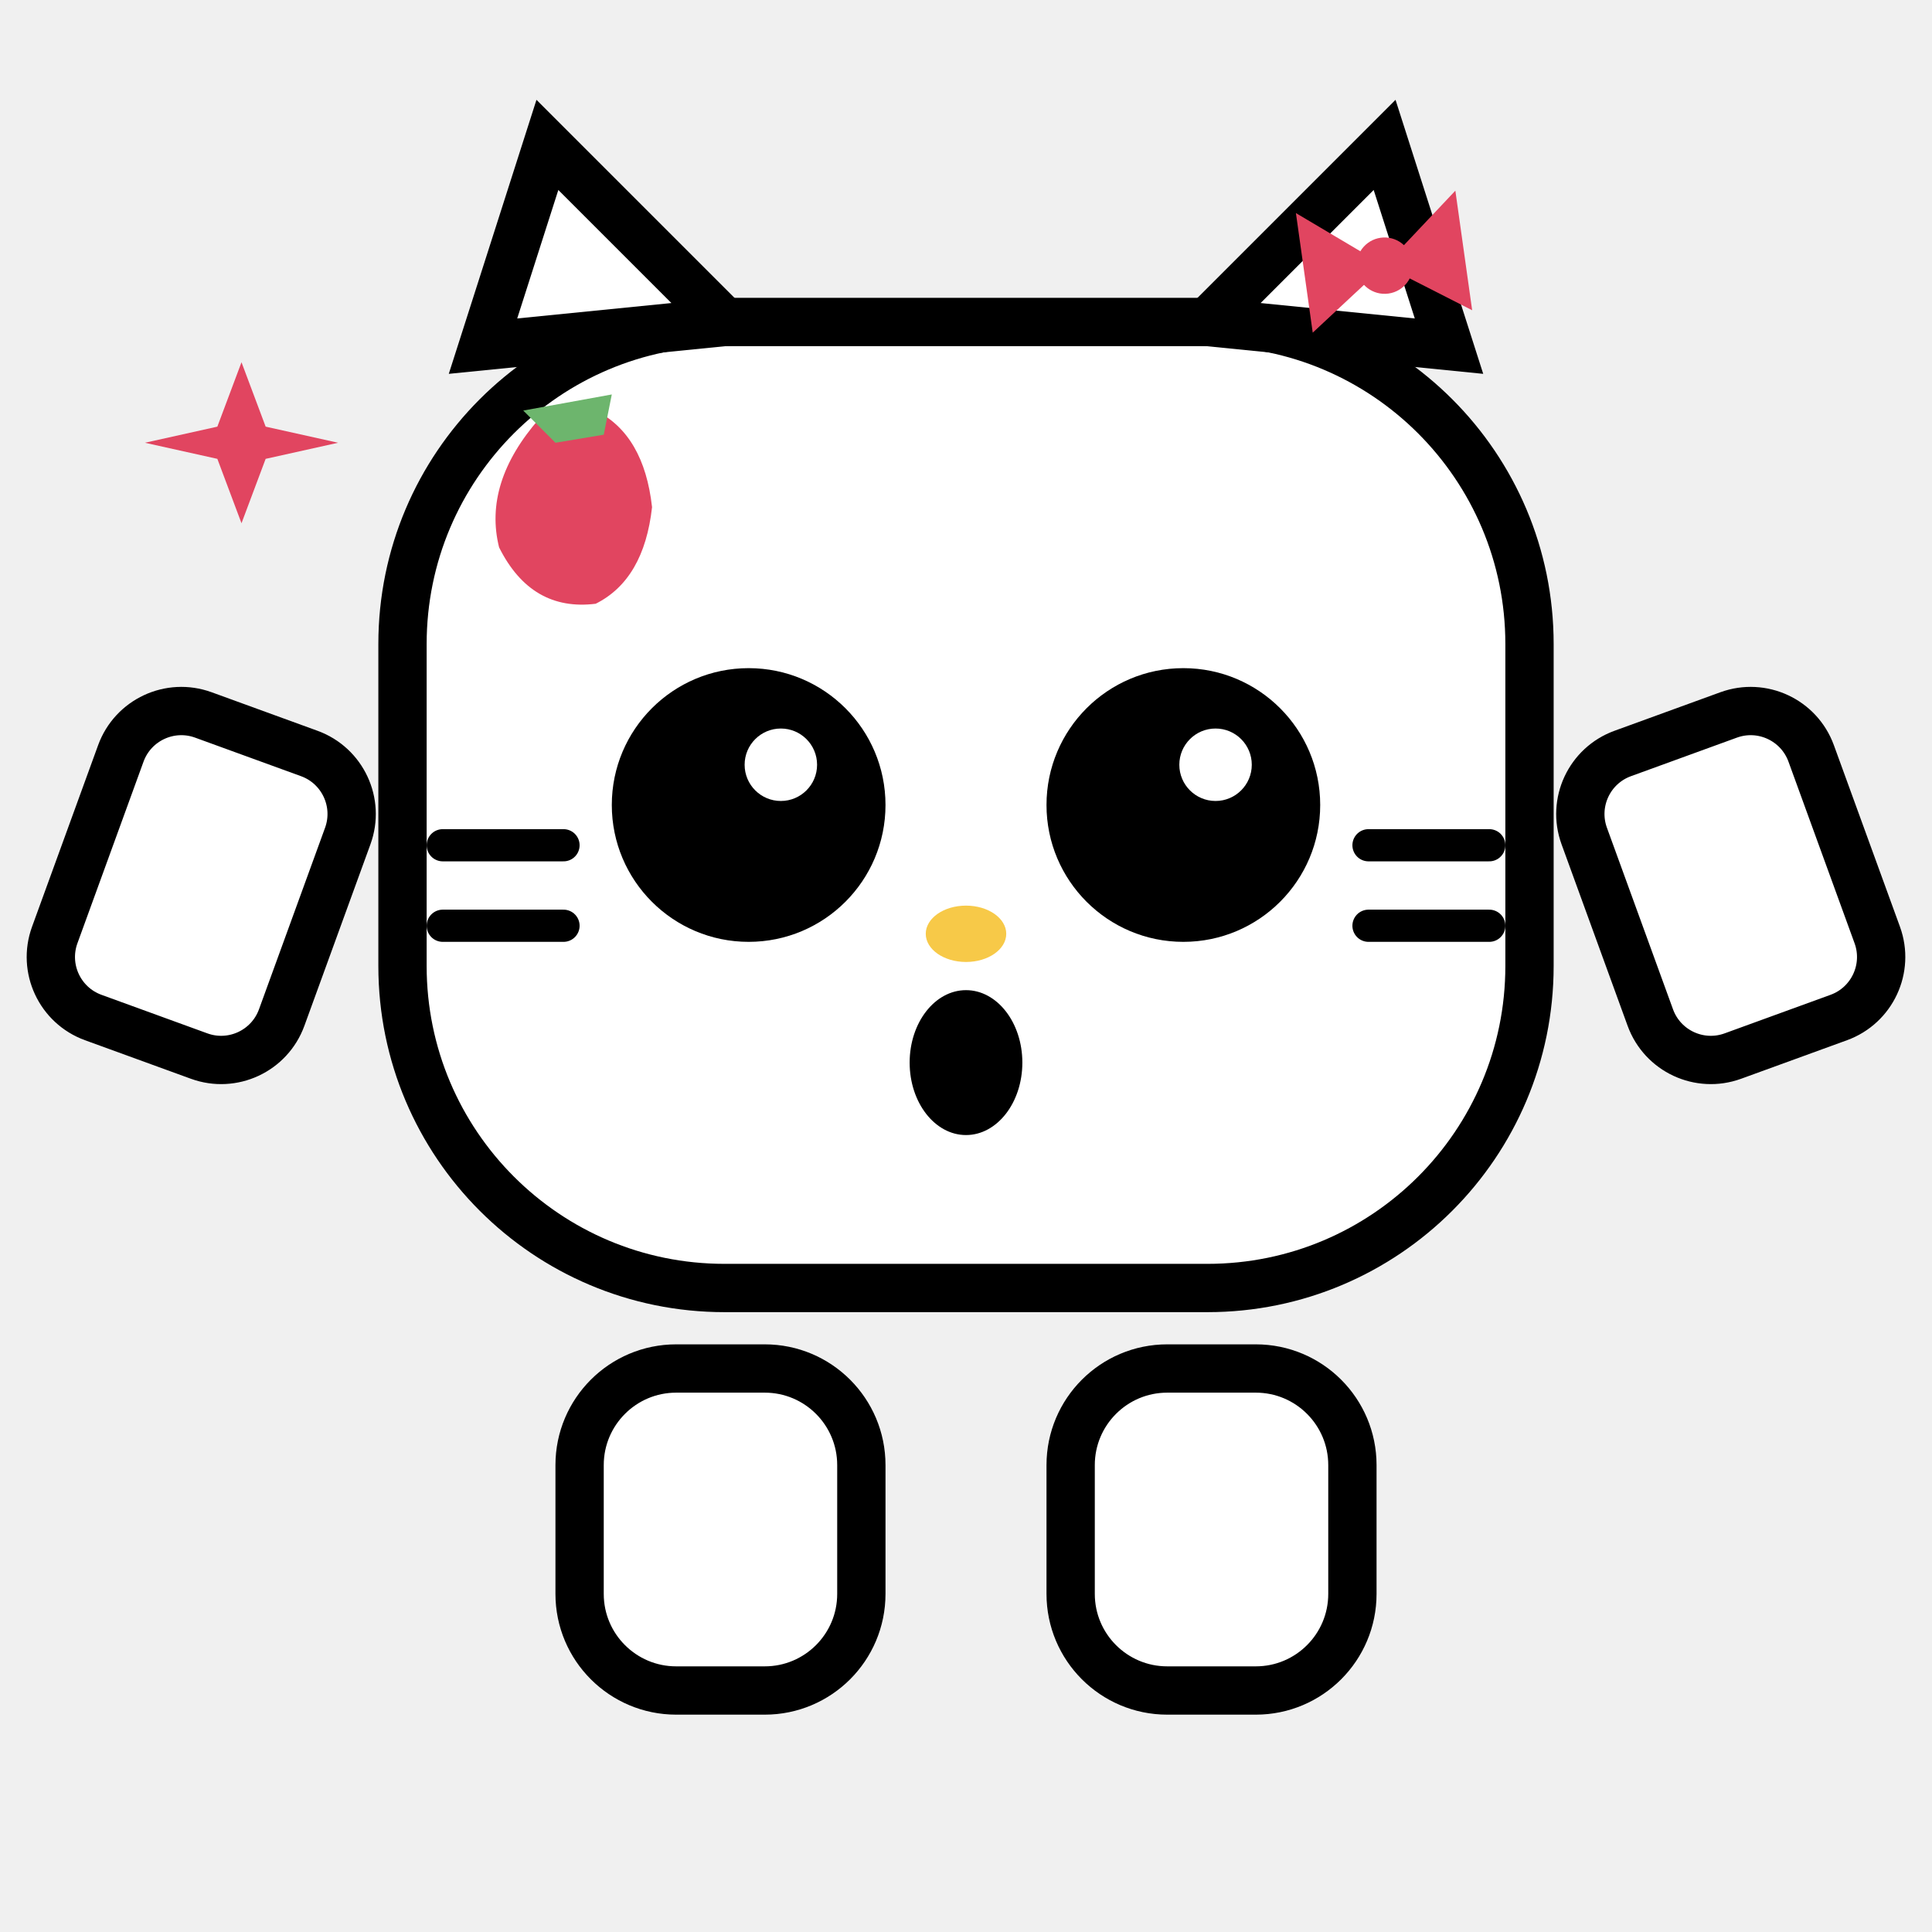
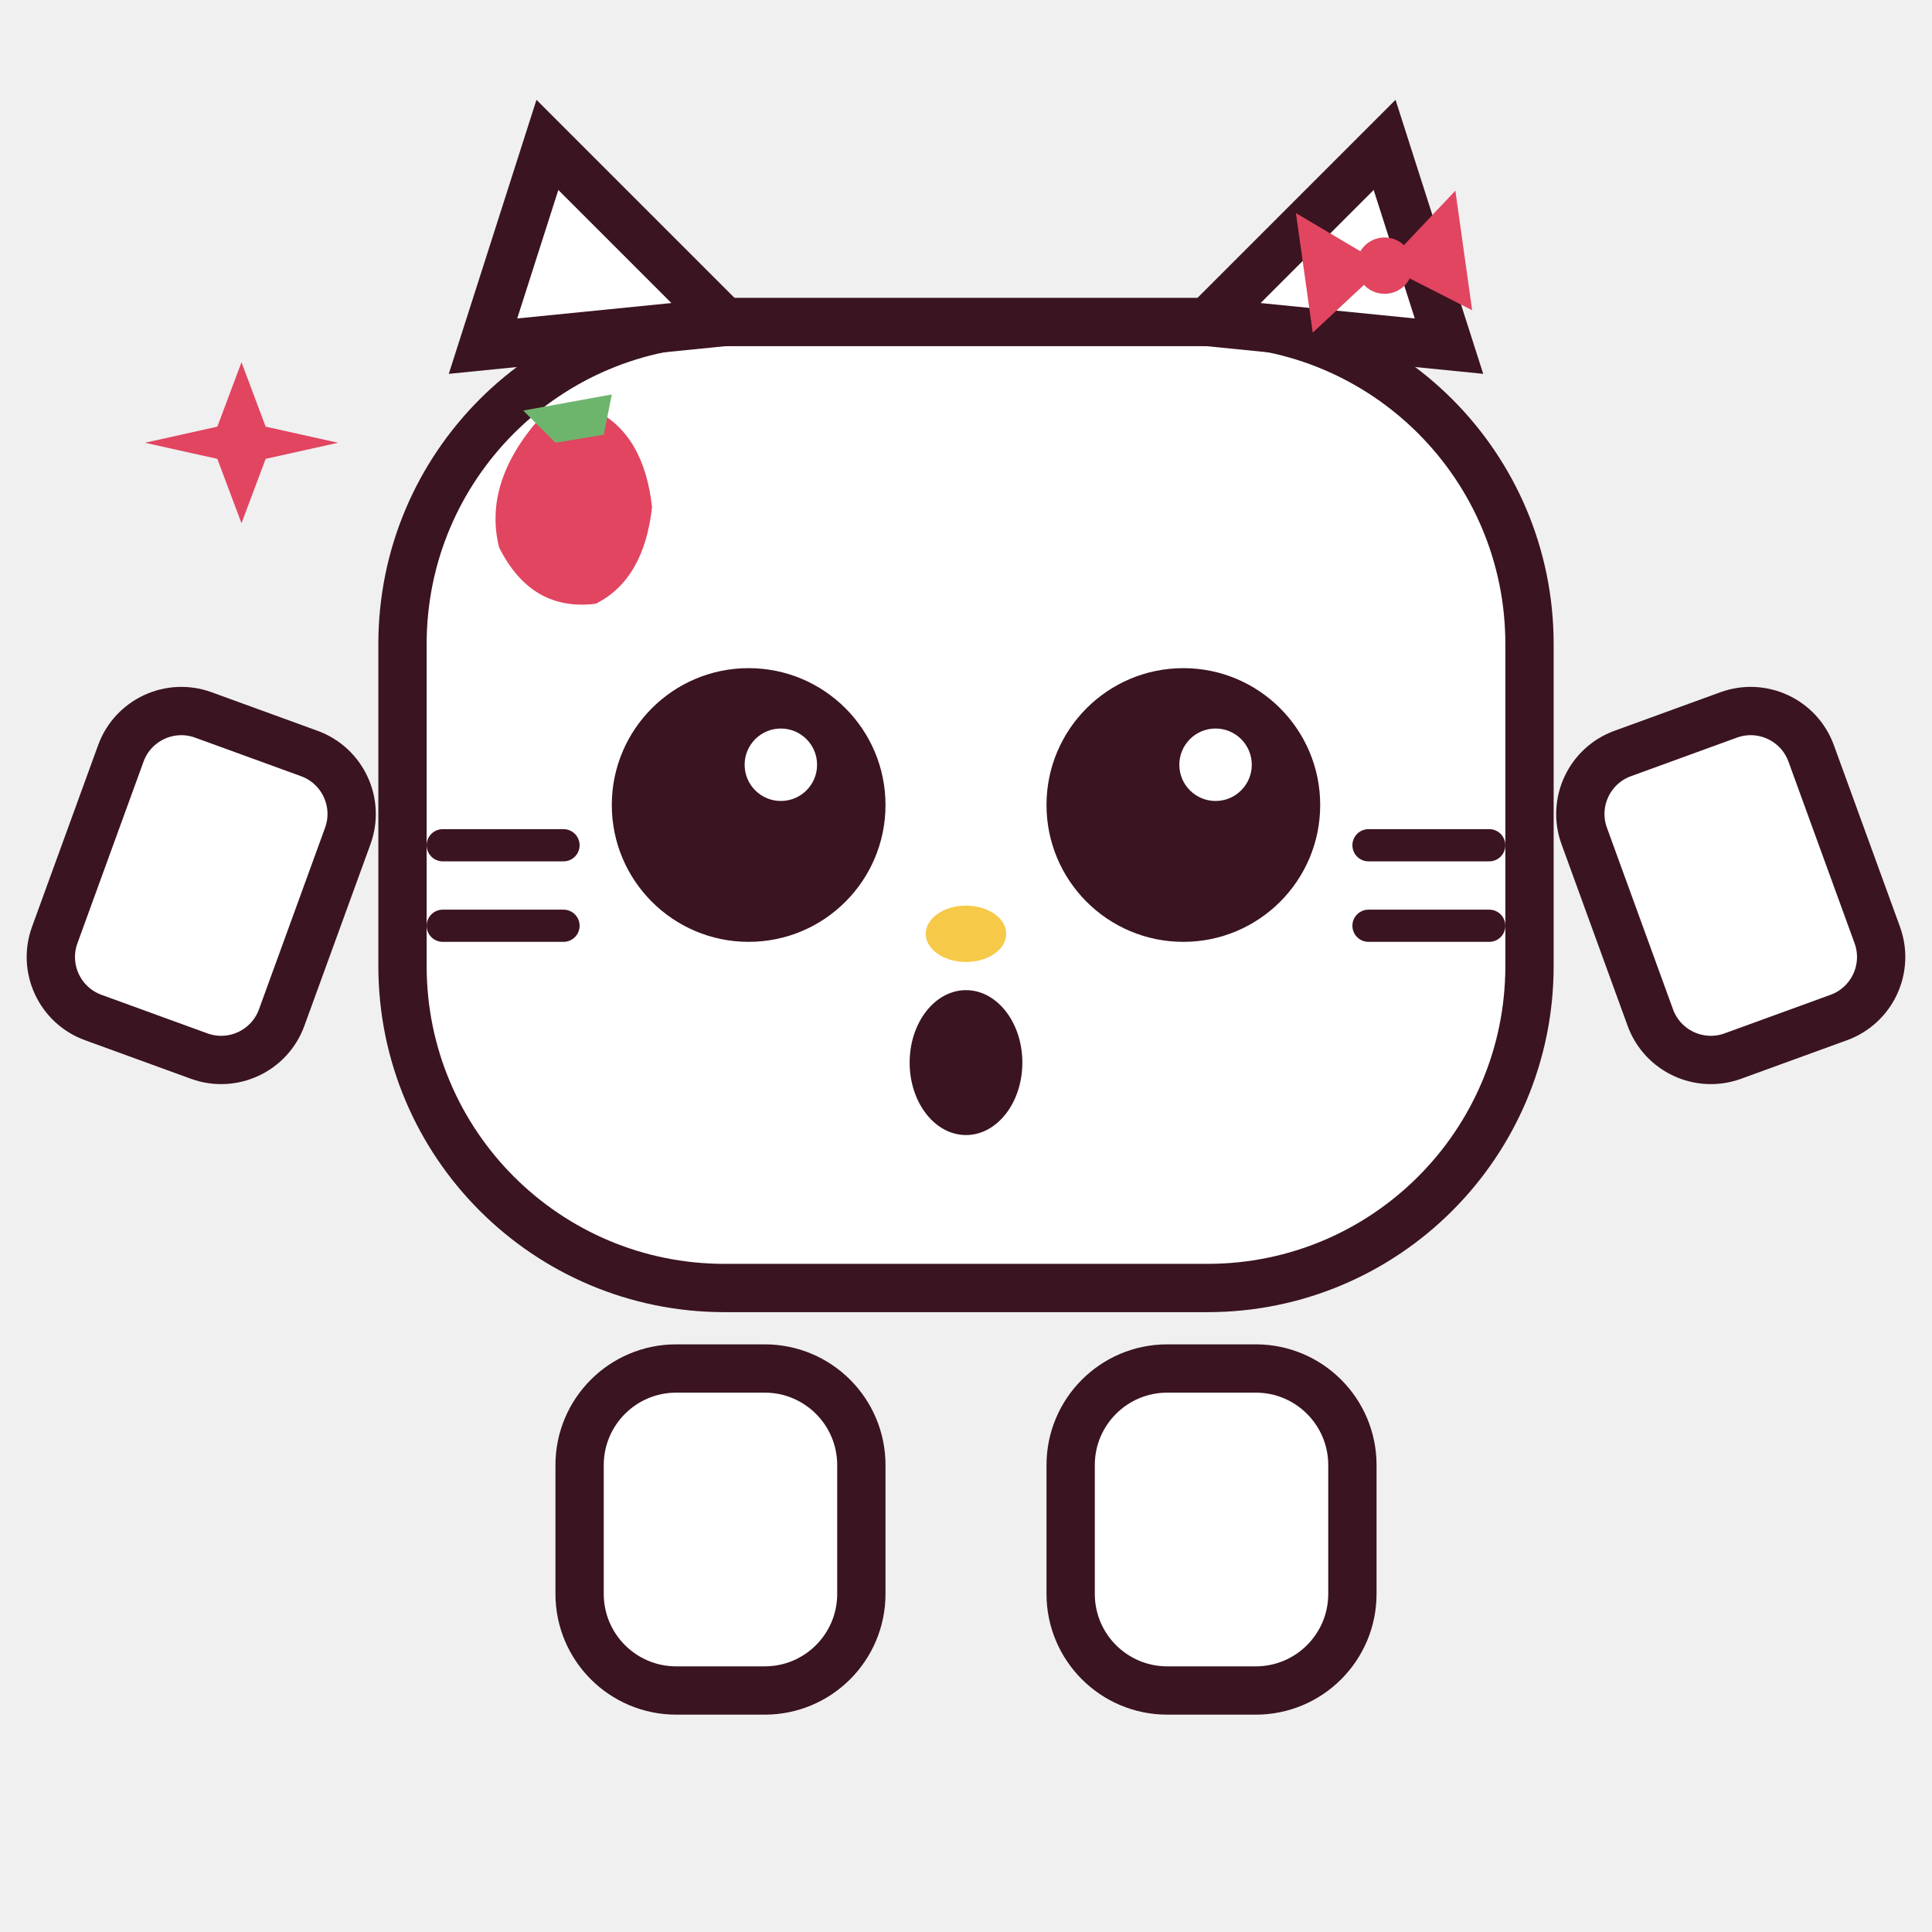
<svg xmlns="http://www.w3.org/2000/svg" viewBox="0 0 24 24">
-   <path d="M9 4 L15 4 A4 4 0 0 1 19 8 L19 12 A4 4 0 0 1 15 16 L9 16 A4 4 0 0 1 5 12 L5 8 A4 4 0 0 1 9 4 Z" fill="#FFFFFF" stroke="currentColor" stroke-width="0.6" />
-   <path d="M6 4.3 L6.8 1.8 L9 4 Z" fill="#FFFFFF" stroke="currentColor" stroke-width="0.6" />
-   <path d="M18 4.3 L17.2 1.8 L15 4 Z" fill="#FFFFFF" stroke="currentColor" stroke-width="0.6" />
-   <rect x="1" y="9" width="3" height="4" rx="0.8" fill="#FFFFFF" stroke="currentColor" stroke-width="0.6" transform="rotate(20 2.5 11)" />
-   <rect x="20" y="9" width="3" height="4" rx="0.8" fill="#FFFFFF" stroke="currentColor" stroke-width="0.6" transform="rotate(-20 21.5 11)" />
-   <rect x="7.2" y="17" width="3.5" height="4" rx="1.2" fill="#FFFFFF" stroke="currentColor" stroke-width="0.6" />
-   <rect x="13.3" y="17" width="3.5" height="4" rx="1.2" fill="#FFFFFF" stroke="currentColor" stroke-width="0.6" />
-   <circle cx="9.3" cy="10" r="1.7" fill="currentColor" />
-   <circle cx="14.7" cy="10" r="1.7" fill="currentColor" />
+   <path d="M9 4 L15 4 A4 4 0 0 1 19 8 L19 12 A4 4 0 0 1 15 16 L9 16 A4 4 0 0 1 5 12 L5 8 A4 4 0 0 1 9 4 Z" fill="#FFFFFF" stroke="#3A1420" stroke-width="0.6" />
+   <path d="M6 4.3 L6.8 1.8 L9 4 Z" fill="#FFFFFF" stroke="#3A1420" stroke-width="0.6" />
+   <path d="M18 4.3 L17.2 1.8 L15 4 Z" fill="#FFFFFF" stroke="#3A1420" stroke-width="0.6" />
+   <rect x="1" y="9" width="3" height="4" rx="0.8" fill="#FFFFFF" stroke="#3A1420" stroke-width="0.6" transform="rotate(20 2.5 11)" />
+   <rect x="20" y="9" width="3" height="4" rx="0.8" fill="#FFFFFF" stroke="#3A1420" stroke-width="0.6" transform="rotate(-20 21.5 11)" />
+   <rect x="7.2" y="17" width="3.5" height="4" rx="1.2" fill="#FFFFFF" stroke="#3A1420" stroke-width="0.6" />
+   <rect x="13.3" y="17" width="3.5" height="4" rx="1.2" fill="#FFFFFF" stroke="#3A1420" stroke-width="0.6" />
+   <circle cx="9.3" cy="10" r="1.7" fill="#3A1420" />
+   <circle cx="14.7" cy="10" r="1.7" fill="#3A1420" />
  <circle cx="9.7" cy="9.5" r="0.45" fill="#FFFFFF" />
  <circle cx="15.1" cy="9.5" r="0.45" fill="#FFFFFF" />
  <ellipse cx="12" cy="11.6" rx="0.5" ry="0.35" fill="#F7C948" />
-   <ellipse cx="12" cy="13.2" rx="0.7" ry="0.9" fill="currentColor" />
-   <g stroke="currentColor" stroke-width="0.4" stroke-linecap="round">
+   <ellipse cx="12" cy="13.2" rx="0.7" ry="0.9" fill="#3A1420" />
+   <g stroke="#3A1420" stroke-width="0.4" stroke-linecap="round">
    <line x1="5.5" y1="10.5" x2="7" y2="10.5" />
    <line x1="5.5" y1="11.5" x2="7" y2="11.5" />
    <line x1="17" y1="10.5" x2="18.5" y2="10.5" />
    <line x1="17" y1="11.5" x2="18.5" y2="11.5" />
  </g>
  <g transform="rotate(-8 17.2 3.3)">
    <path d="M17.2 3.3 L16.2 2.5 L16.2 4 Z" fill="#E14560" />
    <path d="M17.2 3.3 L18.2 2.5 L18.2 4 Z" fill="#E14560" />
    <circle cx="17.2" cy="3.3" r="0.35" fill="#E14560" />
  </g>
  <path d="M6.7 5.2 Q6 6 6.2 6.8 Q6.6 7.6 7.4 7.5 Q8 7.2 8.1 6.3 Q8 5.4 7.4 5.1 Z" fill="#E14560" />
  <path d="M6.5 5.1 L7.6 4.9 L7.5 5.4 L6.9 5.5 Z" fill="#6DB56D" />
  <path d="M3 4.5 L3.3 5.3 L4.2 5.5 L3.3 5.7 L3 6.5 L2.7 5.7 L1.8 5.5 L2.7 5.3 Z" fill="#E14560" />
</svg>
